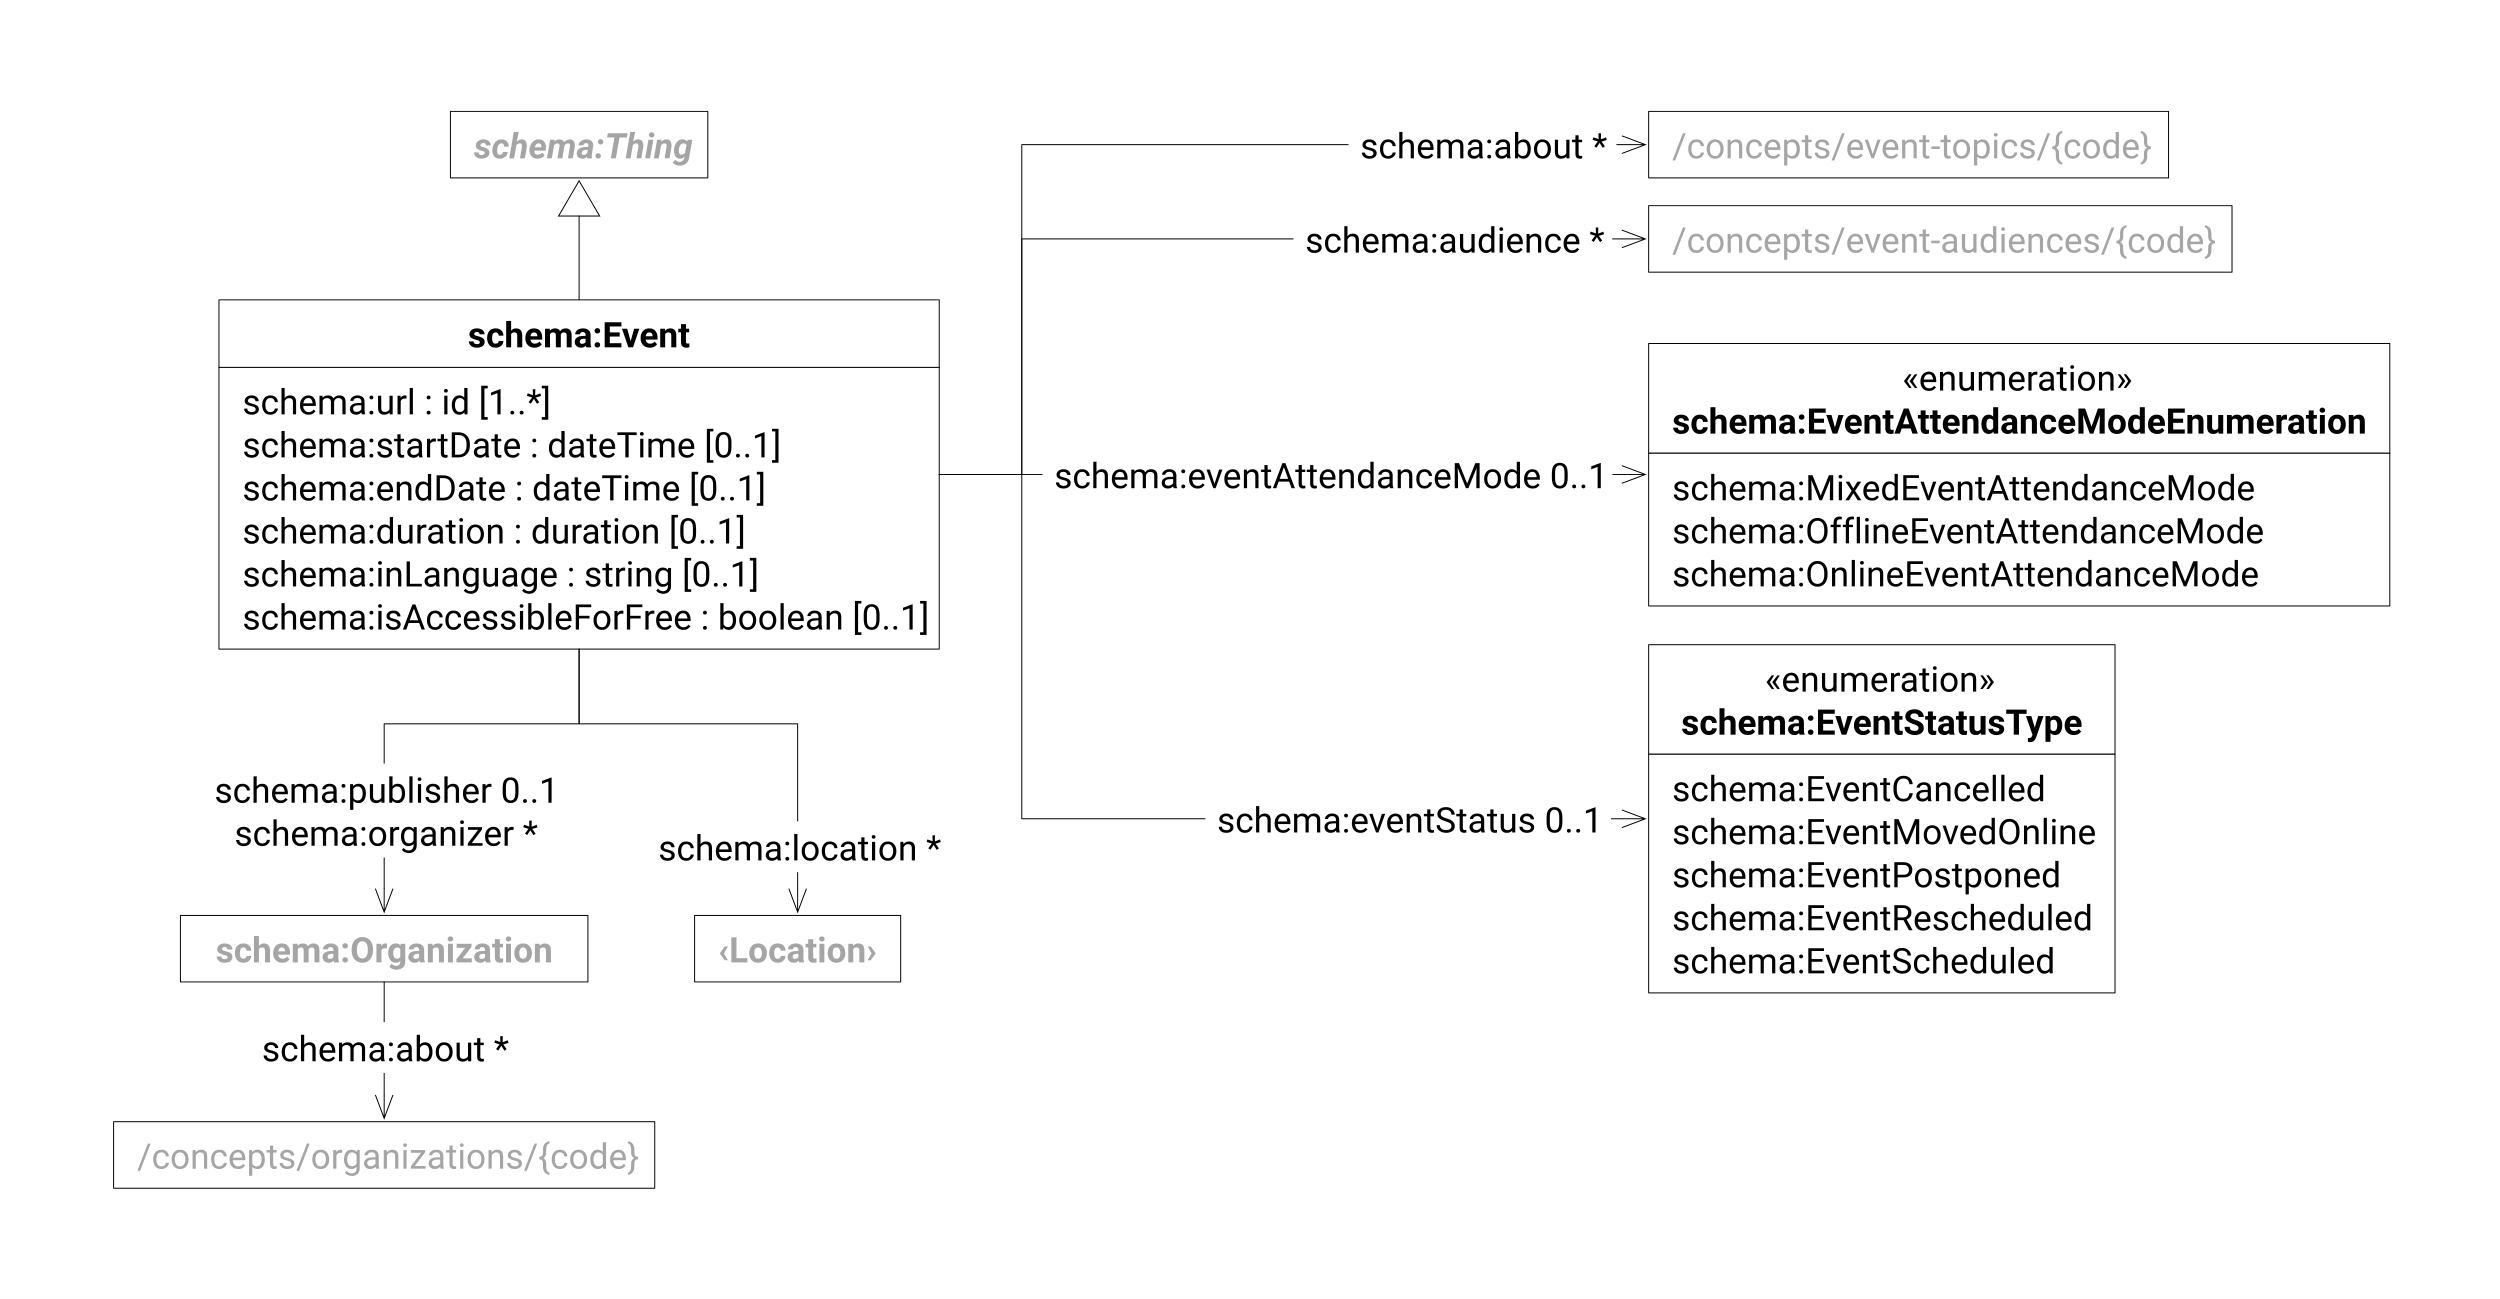
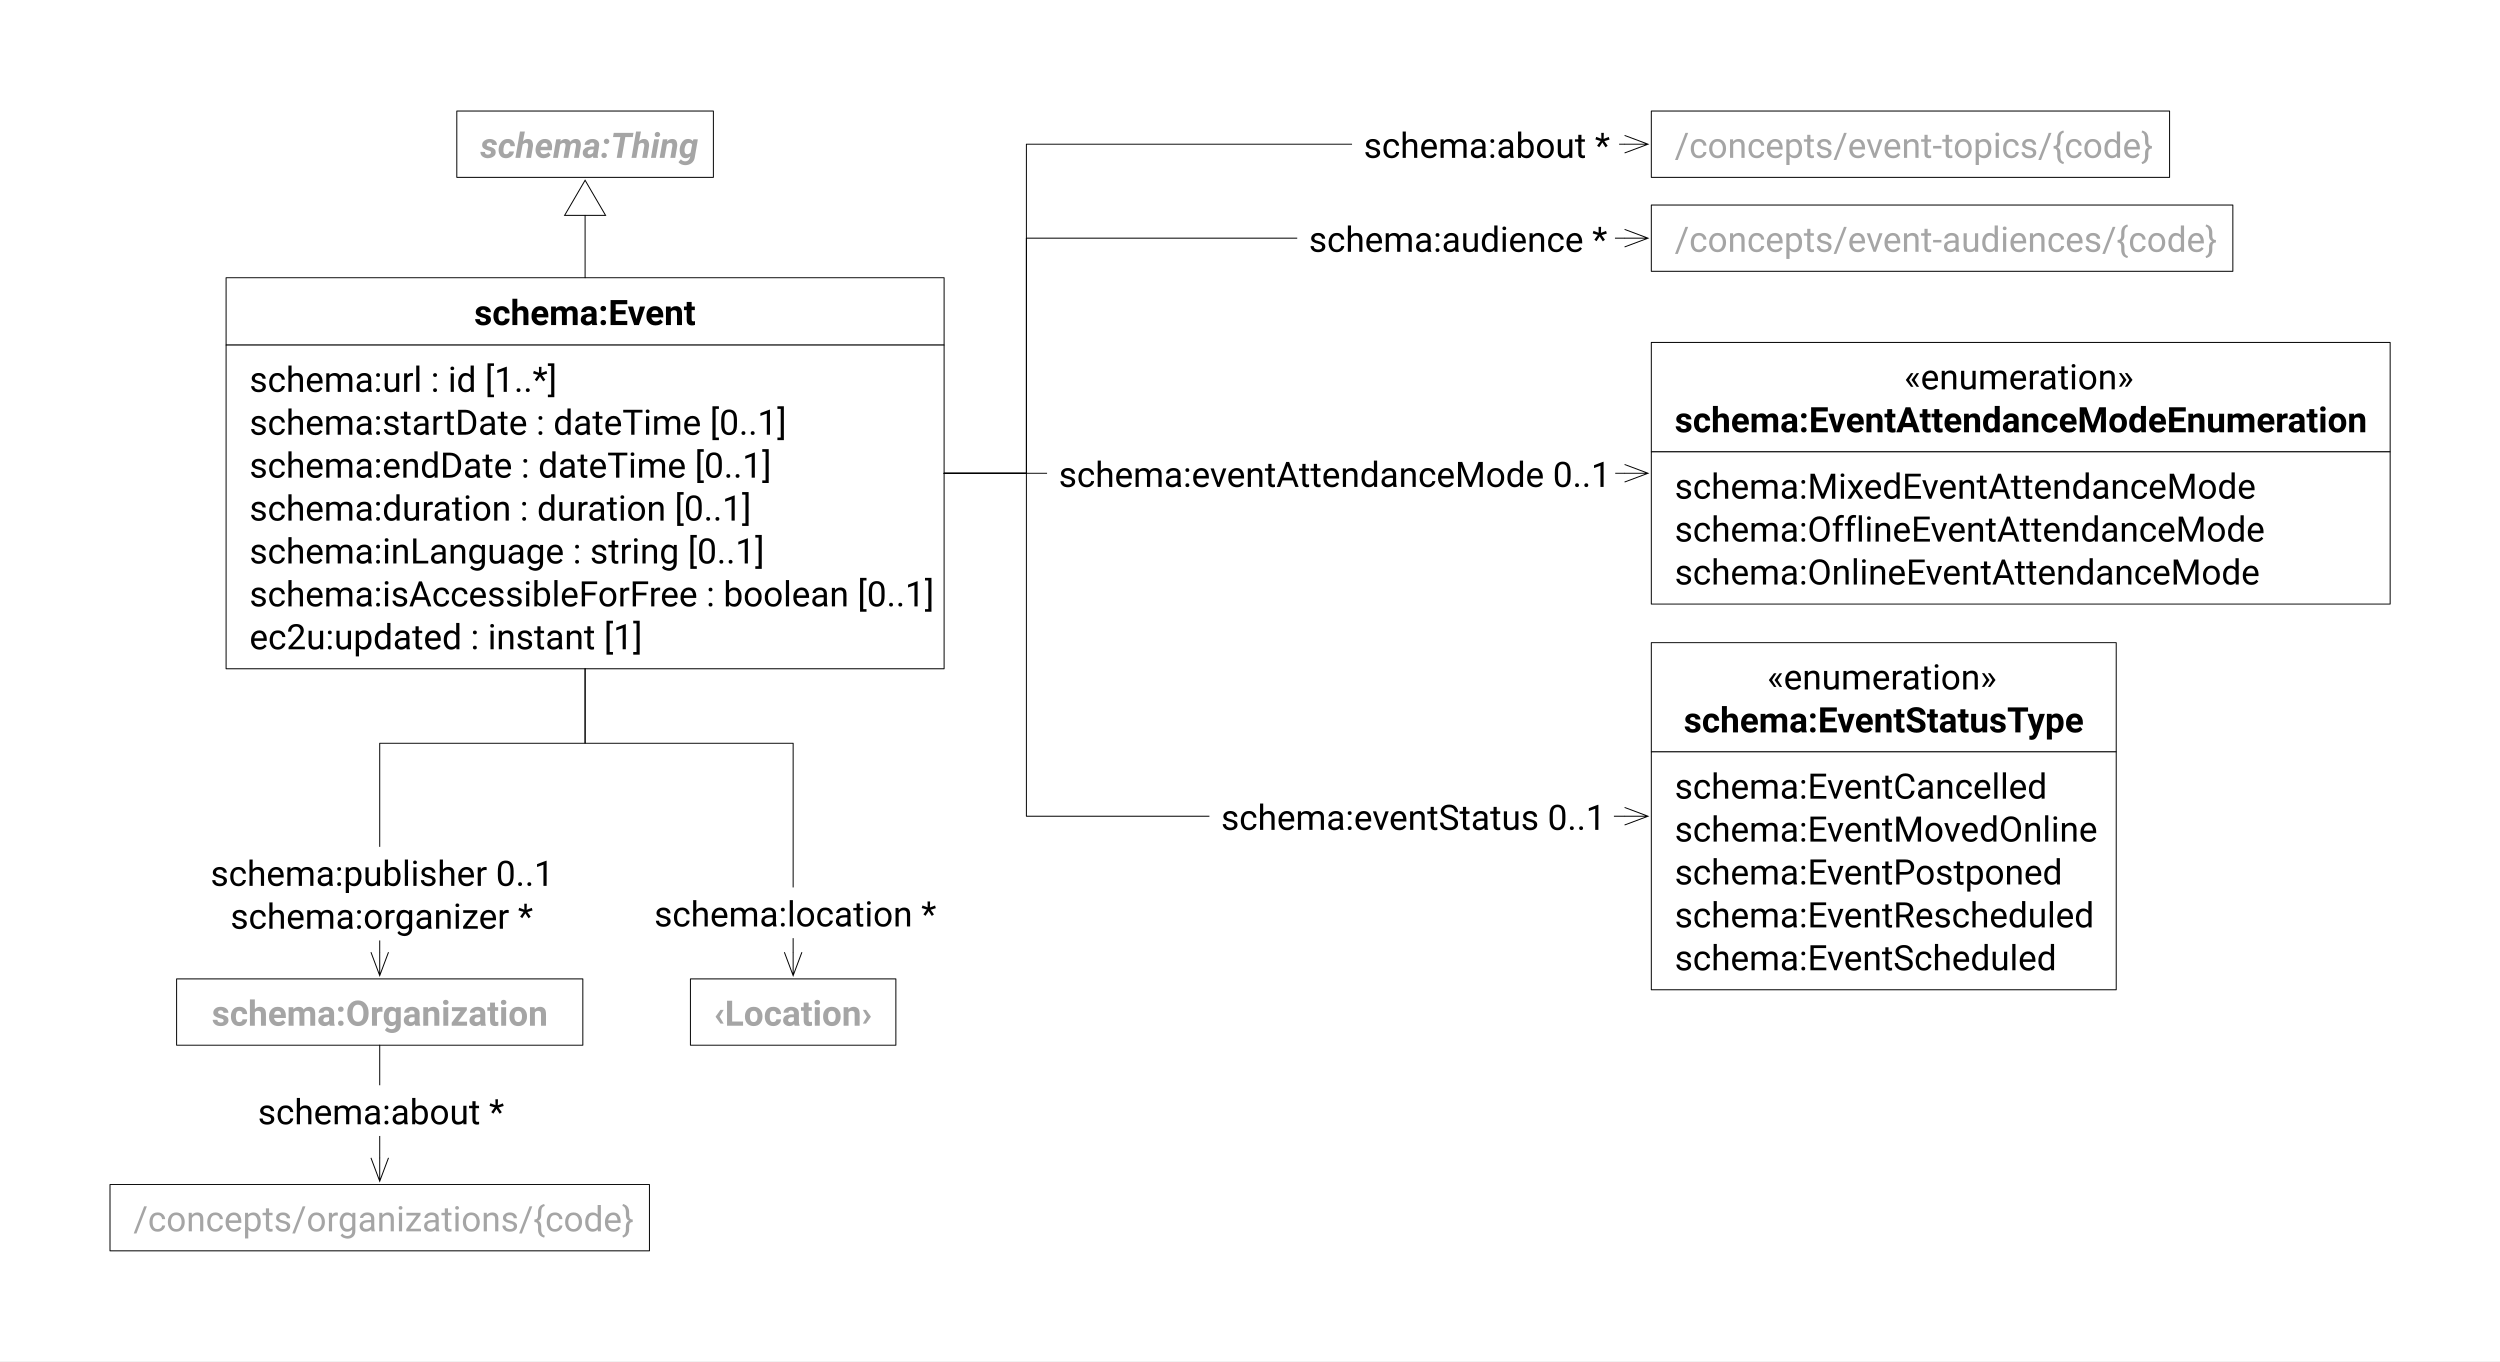
- <svg xmlns="http://www.w3.org/2000/svg" xmlns:xlink="http://www.w3.org/1999/xlink" version="1.1" viewBox="56 92 639 332" width="639" height="332">
+ <svg xmlns="http://www.w3.org/2000/svg" xmlns:xlink="http://www.w3.org/1999/xlink" version="1.1" viewBox="54 92 641 349" width="641" height="349">
  <defs>
    <marker orient="auto" overflow="visible" markerUnits="strokeWidth" id="StickArrow_Marker" stroke-linejoin="miter" stroke-miterlimit="10" viewBox="-1 -10 26 20" markerWidth="26" markerHeight="20" color="black">
      <g>
        <path d="M 24 0 L 0 0 M 0 -9 L 24 0 L 0 9" fill="none" stroke="currentColor" stroke-width="1" />
      </g>
    </marker>
    <marker orient="auto" overflow="visible" markerUnits="strokeWidth" id="UMLInheritance_Marker" stroke-linejoin="miter" stroke-miterlimit="10" viewBox="-1 -22 38 44" markerWidth="38" markerHeight="44" color="black">
      <g>
        <path d="M 36 0 L 0 -21 L 0 21 Z" fill="none" stroke="currentColor" stroke-width="1" />
      </g>
    </marker>
  </defs>
-   <g id="events" stroke-opacity="1" stroke-dasharray="none" stroke="none" fill-opacity="1" fill="none">
-     <rect fill="white" x="56" y="92" width="639" height="332" />
+   <g id="events" stroke="none" stroke-dasharray="none" fill-opacity="1" fill="none" stroke-opacity="1">
+     <rect fill="white" x="54" y="92" width="641" height="349" />
    <g id="events_Layer_1">
      <g id="Group_243">
        <g id="Graphic_245">
          <a xlink:href="https://schema.org/Event">
-             <rect x="111.969" y="168.646" width="184.099" height="17.261" fill="white" />
-             <rect x="111.969" y="168.646" width="184.099" height="17.261" stroke="black" stroke-linecap="round" stroke-linejoin="round" stroke-width=".25" />
-             <text transform="translate(175.5808 171.7762)" fill="black">
+             <rect x="111.969" y="163.213" width="184.099" height="17.261" fill="white" />
+             <rect x="111.969" y="163.213" width="184.099" height="17.261" stroke="black" stroke-linecap="round" stroke-linejoin="round" stroke-width=".25" />
+             <text transform="translate(175.5808 166.3436)" fill="black">
              <tspan font-family="Roboto" font-weight="bold" font-size="9" fill="black" x="0" y="9">
                                schema:Event
                            </tspan>
            </text>
          </a>
        </g>
        <g id="Graphic_244">
-           <rect x="111.969" y="185.907" width="184.099" height="72" fill="white" />
-           <rect x="111.969" y="185.907" width="184.099" height="72" stroke="black" stroke-linecap="round" stroke-linejoin="round" stroke-width=".25" />
-           <text transform="translate(117.9685 188.9068)" fill="black">
+           <rect x="111.969" y="180.474" width="184.099" height="83" fill="white" />
+           <rect x="111.969" y="180.474" width="184.099" height="83" stroke="black" stroke-linecap="round" stroke-linejoin="round" stroke-width=".25" />
+           <text transform="translate(117.9685 183.4742)" fill="black">
            <tspan font-family="Roboto" font-size="9" fill="black" x="0" y="9">schema:url : id [1..*]
                        </tspan>
            <tspan font-family="Roboto" font-size="9" fill="black" x="0" y="20">schema:startDate : dateTime
                            [0..1]
                        </tspan>
            <tspan font-family="Roboto" font-size="9" fill="black" x="0" y="31">schema:endDate : dateTime
                            [0..1]
                        </tspan>
            <tspan font-family="Roboto" font-size="9" fill="black" x="0" y="42">schema:duration : duration
                            [0..1]
                        </tspan>
            <tspan font-family="Roboto" font-size="9" fill="black" x="0" y="53">schema:inLanguage : string
                            [0..1]
                        </tspan>
            <tspan font-family="Roboto" font-size="9" fill="black" x="0" y="64">schema:isAccessibleForFree :
                            boolean [0..1]
+                         </tspan>
+             <tspan font-family="Roboto" font-size="9" fill="black" x="0" y="75">ec2u:updated : instant [1]
                        </tspan>
          </text>
        </g>
      </g>
      <g id="Group_241">
        <g id="Graphic_242">
          <a xlink:href="things.svg">
-             <rect x="233.541" y="325.984" width="52.676" height="17" fill="white" />
-             <rect x="233.541" y="325.984" width="52.676" height="17" stroke="black" stroke-linecap="round" stroke-linejoin="round" stroke-width=".25" />
-             <text transform="translate(239.5408 328.9842)" fill="#a5a5a5">
+             <rect x="231.024" y="342.992" width="52.676" height="17" fill="white" />
+             <rect x="231.024" y="342.992" width="52.676" height="17" stroke="black" stroke-linecap="round" stroke-linejoin="round" stroke-width=".25" />
+             <text transform="translate(237.0236 345.9921)" fill="#a5a5a5">
              <tspan font-family="Roboto" font-weight="bold" font-size="9" fill="#a5a5a5" x="0" y="9">
                                ‹Location›
                            </tspan>
            </text>
          </a>
        </g>
      </g>
      <g id="Line_240">
-         <path d="M 204.018 257.907 L 204.018 277.007 L 259.879 277.007 L 259.879 319.134" marker-end="url(#StickArrow_Marker)" stroke="black" stroke-linecap="round" stroke-linejoin="round" stroke-width=".25" />
+         <path d="M 204.018 263.474 L 204.018 282.574 L 257.361 282.574 L 257.361 336.142" marker-end="url(#StickArrow_Marker)" stroke="black" stroke-linecap="round" stroke-linejoin="round" stroke-width=".25" />
      </g>
      <g id="Graphic_239">
-         <rect x="221.265" y="301.924" width="77.227" height="13" fill="white" />
-         <text transform="translate(224.2654 302.9243)" fill="black">
+         <rect x="218.748" y="319.539" width="77.227" height="13" fill="white" />
+         <text transform="translate(221.7482 320.5391)" fill="black">
          <tspan font-family="Roboto" font-size="9" fill="black" x="0" y="9">schema:location *</tspan>
        </text>
      </g>
      <g id="Group_237">
        <g id="Graphic_238">
          <a xlink:href="things.svg">
            <rect x="171.125" y="120.472" width="65.785" height="17" fill="white" />
            <rect x="171.125" y="120.472" width="65.785" height="17" stroke="black" stroke-linecap="round" stroke-linejoin="round" stroke-width=".25" />
            <text transform="translate(177.1255 123.4724)" fill="#a5a5a5">
              <tspan font-family="Roboto" font-style="italic" font-weight="bold" font-size="9" fill="#a5a5a5" x="0" y="9">schema:Thing
                            </tspan>
            </text>
          </a>
        </g>
      </g>
      <g id="Group_234">
        <g id="Graphic_236">
          <a xlink:href="https://schema.org/EventStatusType">
            <rect x="477.397" y="256.78" width="119.2" height="28" fill="white" />
            <rect x="477.397" y="256.78" width="119.2" height="28" stroke="black" stroke-linecap="round" stroke-linejoin="round" stroke-width=".25" />
            <text transform="translate(485.7104 259.7805)" fill="black">
              <tspan font-family="Roboto" font-size="9" fill="black" x="21.412" y="9">«enumeration»
                            </tspan>
              <tspan font-family="Roboto" font-weight="bold" font-size="9" fill="black" x="0" y="20">
                                schema:EventStatusType
                            </tspan>
            </text>
          </a>
        </g>
        <g id="Graphic_235">
          <rect x="477.397" y="284.78" width="119.2" height="61" fill="white" />
          <rect x="477.397" y="284.78" width="119.2" height="61" stroke="black" stroke-linecap="round" stroke-linejoin="round" stroke-width=".25" />
          <text transform="translate(483.3967 287.7805)" fill="black">
            <tspan font-family="Roboto" font-size="9" fill="black" x="0" y="9">schema:EventCancelled</tspan>
            <tspan font-family="Roboto" font-size="9" fill="black" x="0" y="20">schema:EventMovedOnline
                        </tspan>
            <tspan font-family="Roboto" font-size="9" fill="black" x="0" y="31">schema:EventPostponed
                        </tspan>
            <tspan font-family="Roboto" font-size="9" fill="black" x="0" y="42">schema:EventRescheduled
                        </tspan>
            <tspan font-family="Roboto" font-size="9" fill="black" x="0" y="53">schema:EventScheduled
                        </tspan>
          </text>
        </g>
      </g>
      <g id="Line_233">
-         <path d="M 296.067 213.276 L 317.167 213.276 L 317.167 301.28 L 470.547 301.28" marker-end="url(#StickArrow_Marker)" stroke="black" stroke-linecap="round" stroke-linejoin="round" stroke-width=".25" />
+         <path d="M 296.067 213.344 L 317.167 213.344 L 317.167 301.28 L 470.547 301.28" marker-end="url(#StickArrow_Marker)" stroke="black" stroke-linecap="round" stroke-linejoin="round" stroke-width=".25" />
      </g>
      <g id="Graphic_232">
-         <rect x="364.078" y="294.78" width="103.712" height="13" fill="white" />
-         <text transform="translate(367.0783 295.7804)" fill="black">
+         <rect x="364.094" y="294.78" width="103.712" height="13" fill="white" />
+         <text transform="translate(367.0937 295.7804)" fill="black">
          <tspan font-family="Roboto" font-size="9" fill="black" x="0" y="9">schema:eventStatus 0..1</tspan>
        </text>
      </g>
      <g id="Line_231">
-         <line x1="204.018" y1="168.646" x2="204.018" y2="147.222" marker-end="url(#UMLInheritance_Marker)" stroke="black" stroke-linecap="round" stroke-linejoin="round" stroke-width=".25" />
+         <line x1="204.018" y1="163.213" x2="204.018" y2="147.222" marker-end="url(#UMLInheritance_Marker)" stroke="black" stroke-linecap="round" stroke-linejoin="round" stroke-width=".25" />
      </g>
      <g id="Group_229">
        <g id="Graphic_230">
          <a xlink:href="things.svg">
-             <rect x="102.118" y="325.984" width="104.155" height="17" fill="white" />
-             <rect x="102.118" y="325.984" width="104.155" height="17" stroke="black" stroke-linecap="round" stroke-linejoin="round" stroke-width=".25" />
-             <text transform="translate(111.118 328.9842)" fill="#a5a5a5">
+             <rect x="99.283" y="342.992" width="104.155" height="17" fill="white" />
+             <rect x="99.283" y="342.992" width="104.155" height="17" stroke="black" stroke-linecap="round" stroke-linejoin="round" stroke-width=".25" />
+             <text transform="translate(108.2833 345.9921)" fill="#a5a5a5">
              <tspan font-family="Roboto" font-weight="bold" font-size="9" fill="#a5a5a5" x="0" y="9">
                                schema:Organization
                            </tspan>
            </text>
          </a>
        </g>
      </g>
      <g id="Line_228">
-         <path d="M 204.018 257.907 L 204.018 277.007 L 154.195 277.007 L 154.195 319.134" marker-end="url(#StickArrow_Marker)" stroke="black" stroke-linecap="round" stroke-linejoin="round" stroke-width=".25" />
+         <path d="M 204.018 263.474 L 204.018 282.574 L 151.361 282.574 L 151.361 336.142" marker-end="url(#StickArrow_Marker)" stroke="black" stroke-linecap="round" stroke-linejoin="round" stroke-width=".25" />
      </g>
      <g id="Graphic_227">
-         <rect x="107.824" y="287.173" width="92.744" height="24" fill="white" />
-         <text transform="translate(110.8235 288.1731)" fill="black">
+         <rect x="104.989" y="309.131" width="92.744" height="24" fill="white" />
+         <text transform="translate(107.9889 310.1315)" fill="black">
          <tspan font-family="Roboto" font-size="9" fill="black" x="0" y="9">schema:publisher 0..1</tspan>
          <tspan font-family="Roboto" font-size="9" fill="black" x="5.098" y="20">schema:organizer *
                    </tspan>
        </text>
      </g>
      <g id="Line_226">
-         <path d="M 296.067 213.276 L 317.167 213.276 L 317.167 128.972 L 470.547 128.972" marker-end="url(#StickArrow_Marker)" stroke="black" stroke-linecap="round" stroke-linejoin="round" stroke-width=".25" />
+         <path d="M 296.067 213.344 L 317.167 213.344 L 317.167 128.972 L 470.547 128.972" marker-end="url(#StickArrow_Marker)" stroke="black" stroke-linecap="round" stroke-linejoin="round" stroke-width=".25" />
      </g>
      <g id="Graphic_225">
-         <rect x="400.675" y="122.472" width="68.477" height="13" fill="white" />
-         <text transform="translate(403.6751 123.4724)" fill="black">
+         <rect x="400.664" y="122.472" width="68.477" height="13" fill="white" />
+         <text transform="translate(403.6643 123.4724)" fill="black">
          <tspan font-family="Roboto" font-size="9" fill="black" x="0" y="9">schema:about *</tspan>
        </text>
      </g>
      <g id="Group_223">
        <g id="Graphic_224">
          <a xlink:href="agents.svg">
            <rect x="477.397" y="120.472" width="132.885" height="17" fill="white" />
            <rect x="477.397" y="120.472" width="132.885" height="17" stroke="black" stroke-linecap="round" stroke-linejoin="round" stroke-width=".25" />
            <text transform="translate(483.3967 123.4724)" fill="#a5a5a5">
              <tspan font-family="Roboto" font-size="9" fill="#a5a5a5" x="0" y="9">
                                /concepts/event-topics/{code}
                            </tspan>
            </text>
          </a>
        </g>
      </g>
      <g id="Line_222">
-         <path d="M 296.067 213.276 L 317.167 213.276 L 317.167 153.067 L 470.547 153.067" marker-end="url(#StickArrow_Marker)" stroke="black" stroke-linecap="round" stroke-linejoin="round" stroke-width=".25" />
+         <path d="M 296.067 213.344 L 317.167 213.344 L 317.167 153.067 L 470.547 153.067" marker-end="url(#StickArrow_Marker)" stroke="black" stroke-linecap="round" stroke-linejoin="round" stroke-width=".25" />
      </g>
      <g id="Graphic_221">
-         <rect x="386.622" y="146.567" width="81.467" height="13" fill="white" />
-         <text transform="translate(389.6221 147.5669)" fill="black">
+         <rect x="386.608" y="146.567" width="81.467" height="13" fill="white" />
+         <text transform="translate(389.6082 147.5669)" fill="black">
          <tspan font-family="Roboto" font-size="9" fill="black" x="0" y="9">schema:audience *</tspan>
        </text>
      </g>
      <g id="Group_219">
        <g id="Graphic_220">
          <a xlink:href="agents.svg">
            <rect x="477.397" y="144.567" width="149.105" height="17" fill="white" />
            <rect x="477.397" y="144.567" width="149.105" height="17" stroke="black" stroke-linecap="round" stroke-linejoin="round" stroke-width=".25" />
            <text transform="translate(483.3967 147.5669)" fill="#a5a5a5">
              <tspan font-family="Roboto" font-size="9" fill="#a5a5a5" x="0" y="9">
                                /concepts/event-audiences/{code}
                            </tspan>
            </text>
          </a>
        </g>
      </g>
      <g id="Group_216">
        <g id="Graphic_218">
          <a xlink:href="https://schema.org/EventAttendanceModeEnumeration">
            <rect x="477.397" y="179.803" width="189.438" height="28.047" fill="white" />
            <rect x="477.397" y="179.803" width="189.438" height="28.047" stroke="black" stroke-linecap="round" stroke-linejoin="round" stroke-width=".25" />
            <text transform="translate(483.3967 182.8268)" fill="black">
              <tspan font-family="Roboto" font-size="9" fill="black" x="58.845" y="9">«enumeration»
                            </tspan>
              <tspan font-family="Roboto" font-weight="bold" font-size="9" fill="black" x="0" y="20">
                                schema:EventAttendanceModeEnumeration
                            </tspan>
            </text>
          </a>
        </g>
        <g id="Graphic_217">
          <rect x="477.397" y="207.85" width="189.438" height="39.034" fill="white" />
          <rect x="477.397" y="207.85" width="189.438" height="39.034" stroke="black" stroke-linecap="round" stroke-linejoin="round" stroke-width=".25" />
          <text transform="translate(483.3967 210.8672)" fill="black">
            <tspan font-family="Roboto" font-size="9" fill="black" x="0" y="9">
                            schema:MixedEventAttendanceMode
                        </tspan>
            <tspan font-family="Roboto" font-size="9" fill="black" x="0" y="20">
                            schema:OfflineEventAttendanceMode
                        </tspan>
            <tspan font-family="Roboto" font-size="9" fill="black" x="0" y="31">
                            schema:OnlineEventAttendanceMode
                        </tspan>
          </text>
        </g>
      </g>
      <g id="Line_215">
-         <line x1="296.067" y1="213.276" x2="470.547" y2="213.276" marker-end="url(#StickArrow_Marker)" stroke="black" stroke-linecap="round" stroke-linejoin="round" stroke-width=".25" />
+         <line x1="296.067" y1="213.344" x2="470.547" y2="213.344" marker-end="url(#StickArrow_Marker)" stroke="black" stroke-linecap="round" stroke-linejoin="round" stroke-width=".25" />
      </g>
      <g id="Graphic_214">
-         <rect x="322.468" y="206.776" width="145.676" height="13" fill="white" />
-         <text transform="translate(325.4684 207.7762)" fill="black">
+         <rect x="322.468" y="206.844" width="145.676" height="13" fill="white" />
+         <text transform="translate(325.4684 207.8436)" fill="black">
          <tspan font-family="Roboto" font-size="9" fill="black" x="0" y="9">schema:eventAttendanceMode 0..1
                    </tspan>
        </text>
      </g>
      <g id="Line_246">
-         <line x1="154.195" y1="342.984" x2="154.195" y2="371.859" marker-end="url(#StickArrow_Marker)" stroke="black" stroke-linecap="round" stroke-linejoin="round" stroke-width=".25" />
+         <line x1="151.361" y1="359.992" x2="151.361" y2="388.867" marker-end="url(#StickArrow_Marker)" stroke="black" stroke-linecap="round" stroke-linejoin="round" stroke-width=".25" />
      </g>
      <g id="Graphic_247">
-         <rect x="119.957" y="353.254" width="68.477" height="13" fill="white" />
-         <text transform="translate(122.9569 354.2535)" fill="black">
+         <rect x="117.122" y="370.261" width="68.477" height="13" fill="white" />
+         <text transform="translate(120.1222 371.2614)" fill="black">
          <tspan font-family="Roboto" font-size="9" fill="black" x="0" y="9">schema:about *</tspan>
        </text>
      </g>
      <g id="Group_248">
        <g id="Graphic_249">
          <a xlink:href="agents.svg">
-             <rect x="85.039" y="378.709" width="138.312" height="17" fill="white" />
-             <rect x="85.039" y="378.709" width="138.312" height="17" stroke="black" stroke-linecap="round" stroke-linejoin="round" stroke-width=".25" />
-             <text transform="translate(91.03937 381.7087)" fill="#a5a5a5">
+             <rect x="82.205" y="395.717" width="138.312" height="17" fill="white" />
+             <rect x="82.205" y="395.717" width="138.312" height="17" stroke="black" stroke-linecap="round" stroke-linejoin="round" stroke-width=".25" />
+             <text transform="translate(88.20473 398.7165)" fill="#a5a5a5">
              <tspan font-family="Roboto" font-size="9" fill="#a5a5a5" x="0" y="9">
                                /concepts/organizations/{code}
                            </tspan>
            </text>
          </a>
        </g>
      </g>
    </g>
  </g>
</svg>
